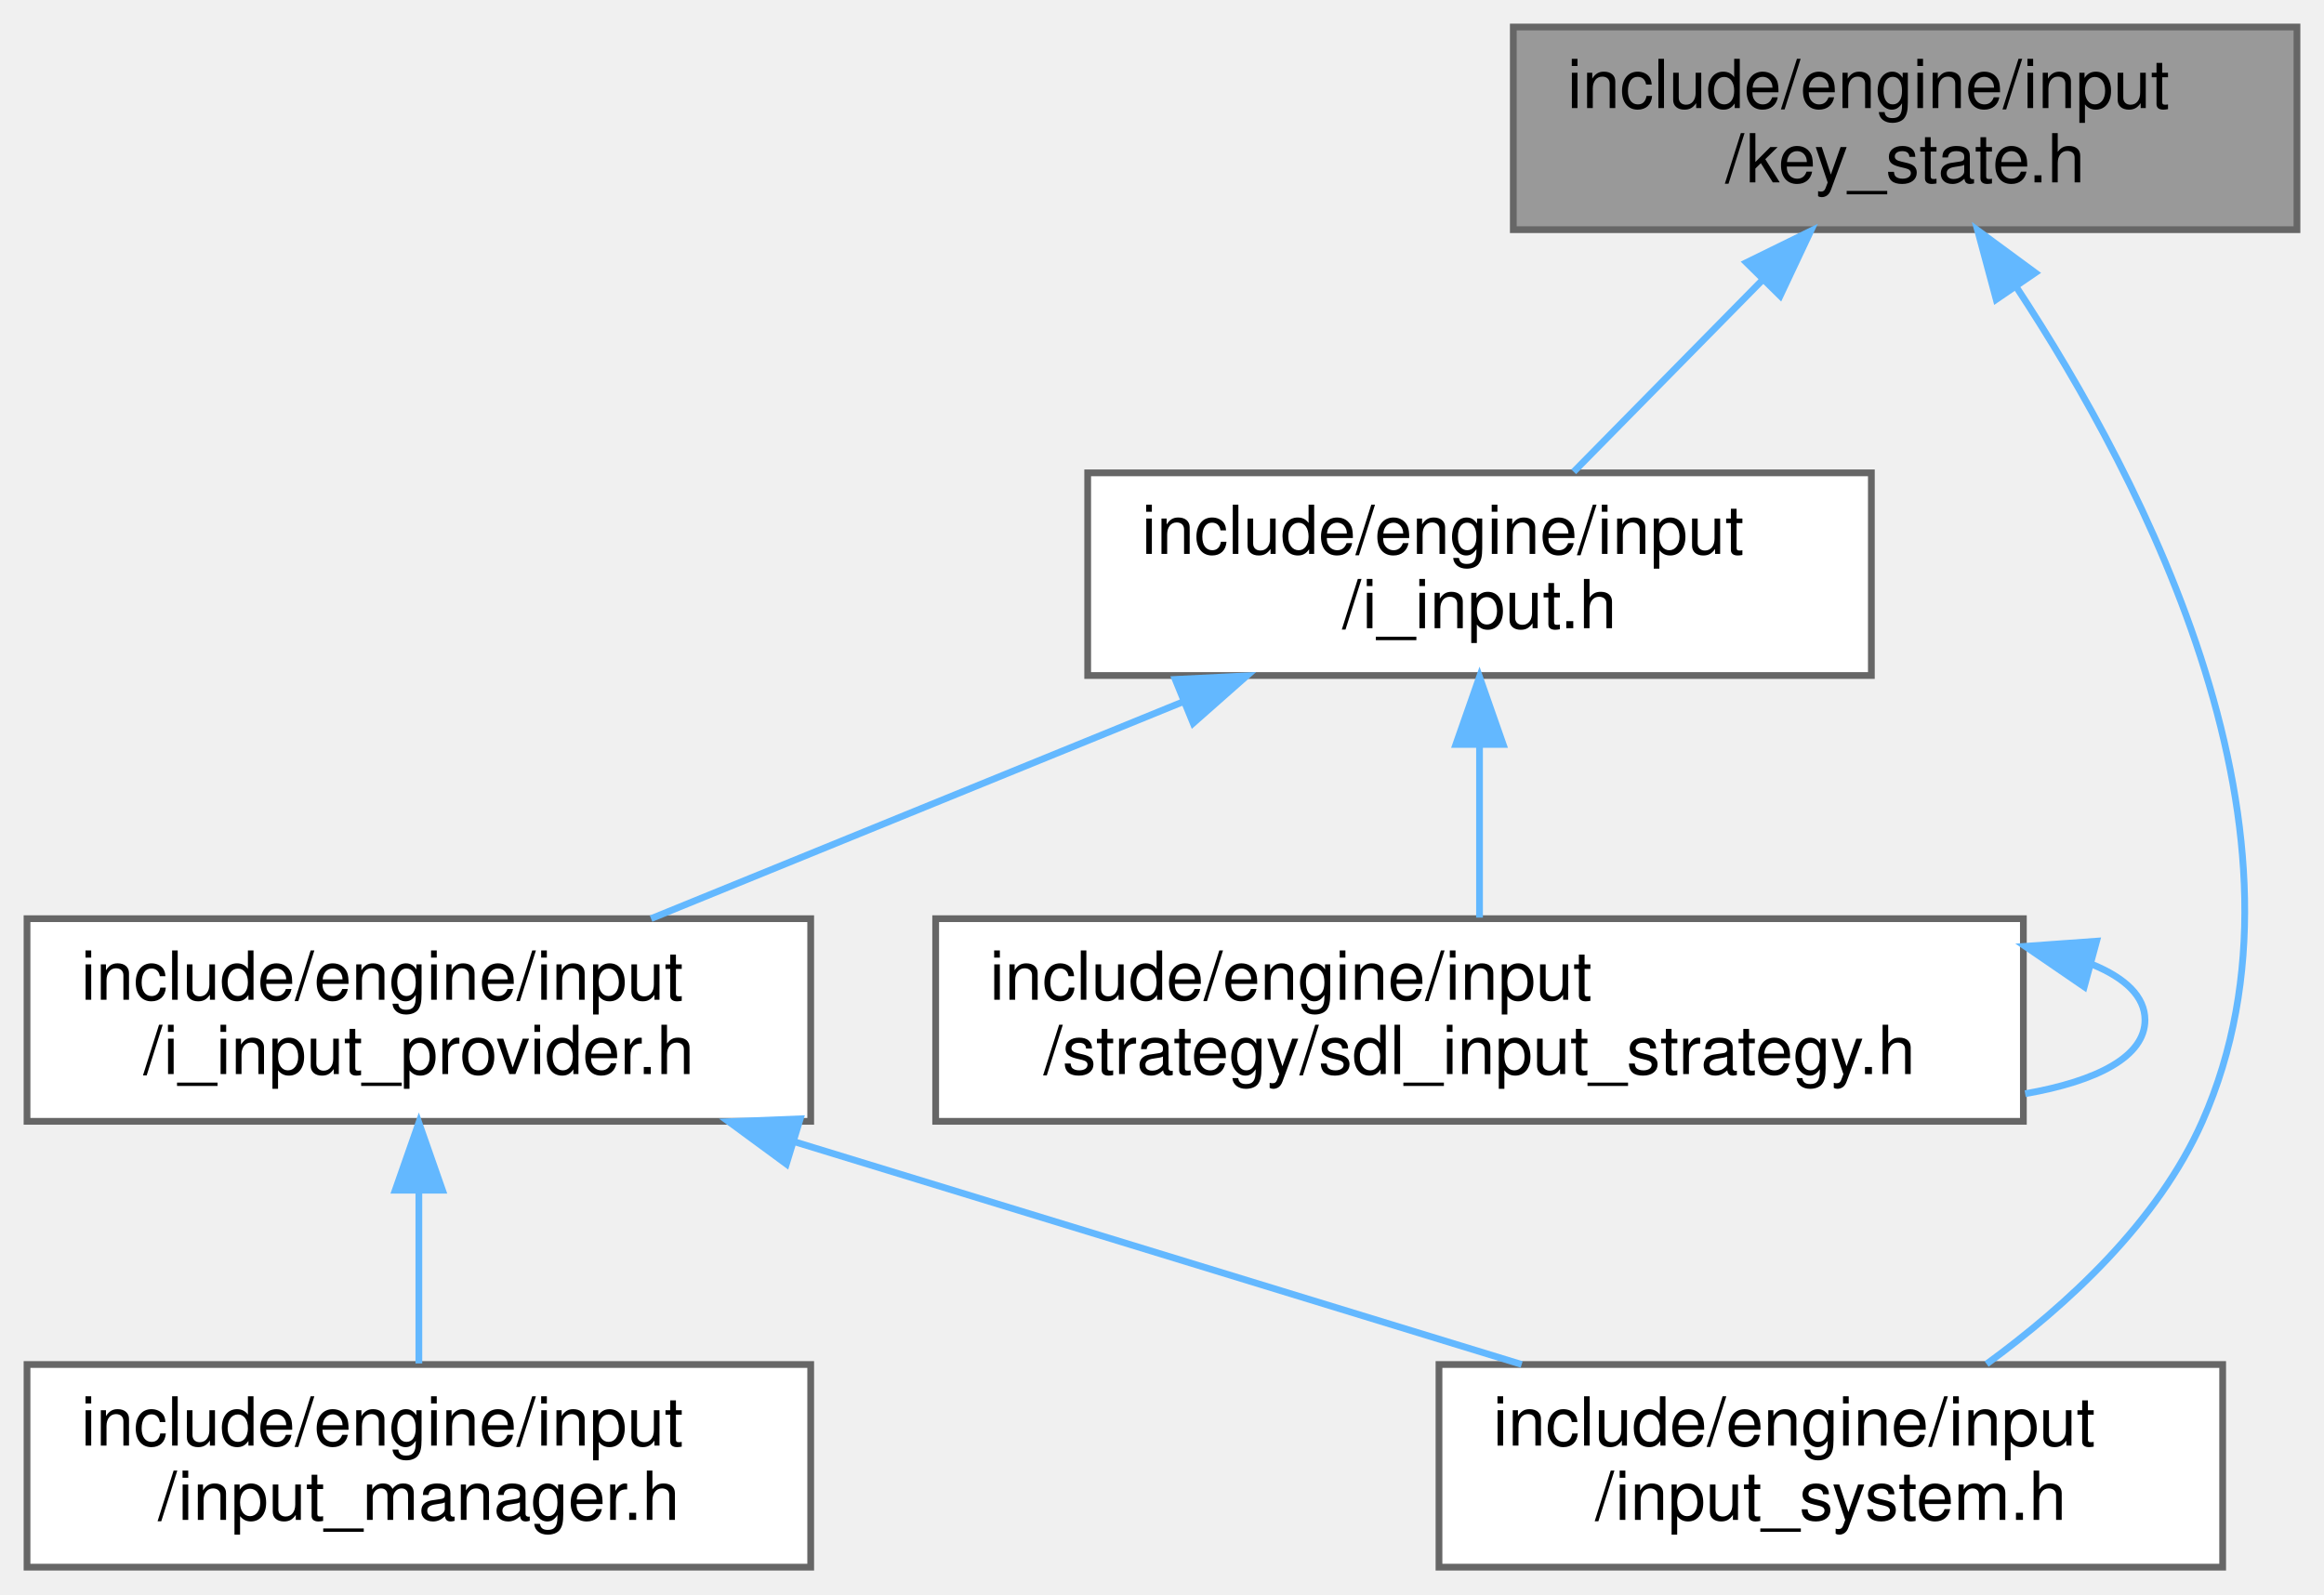
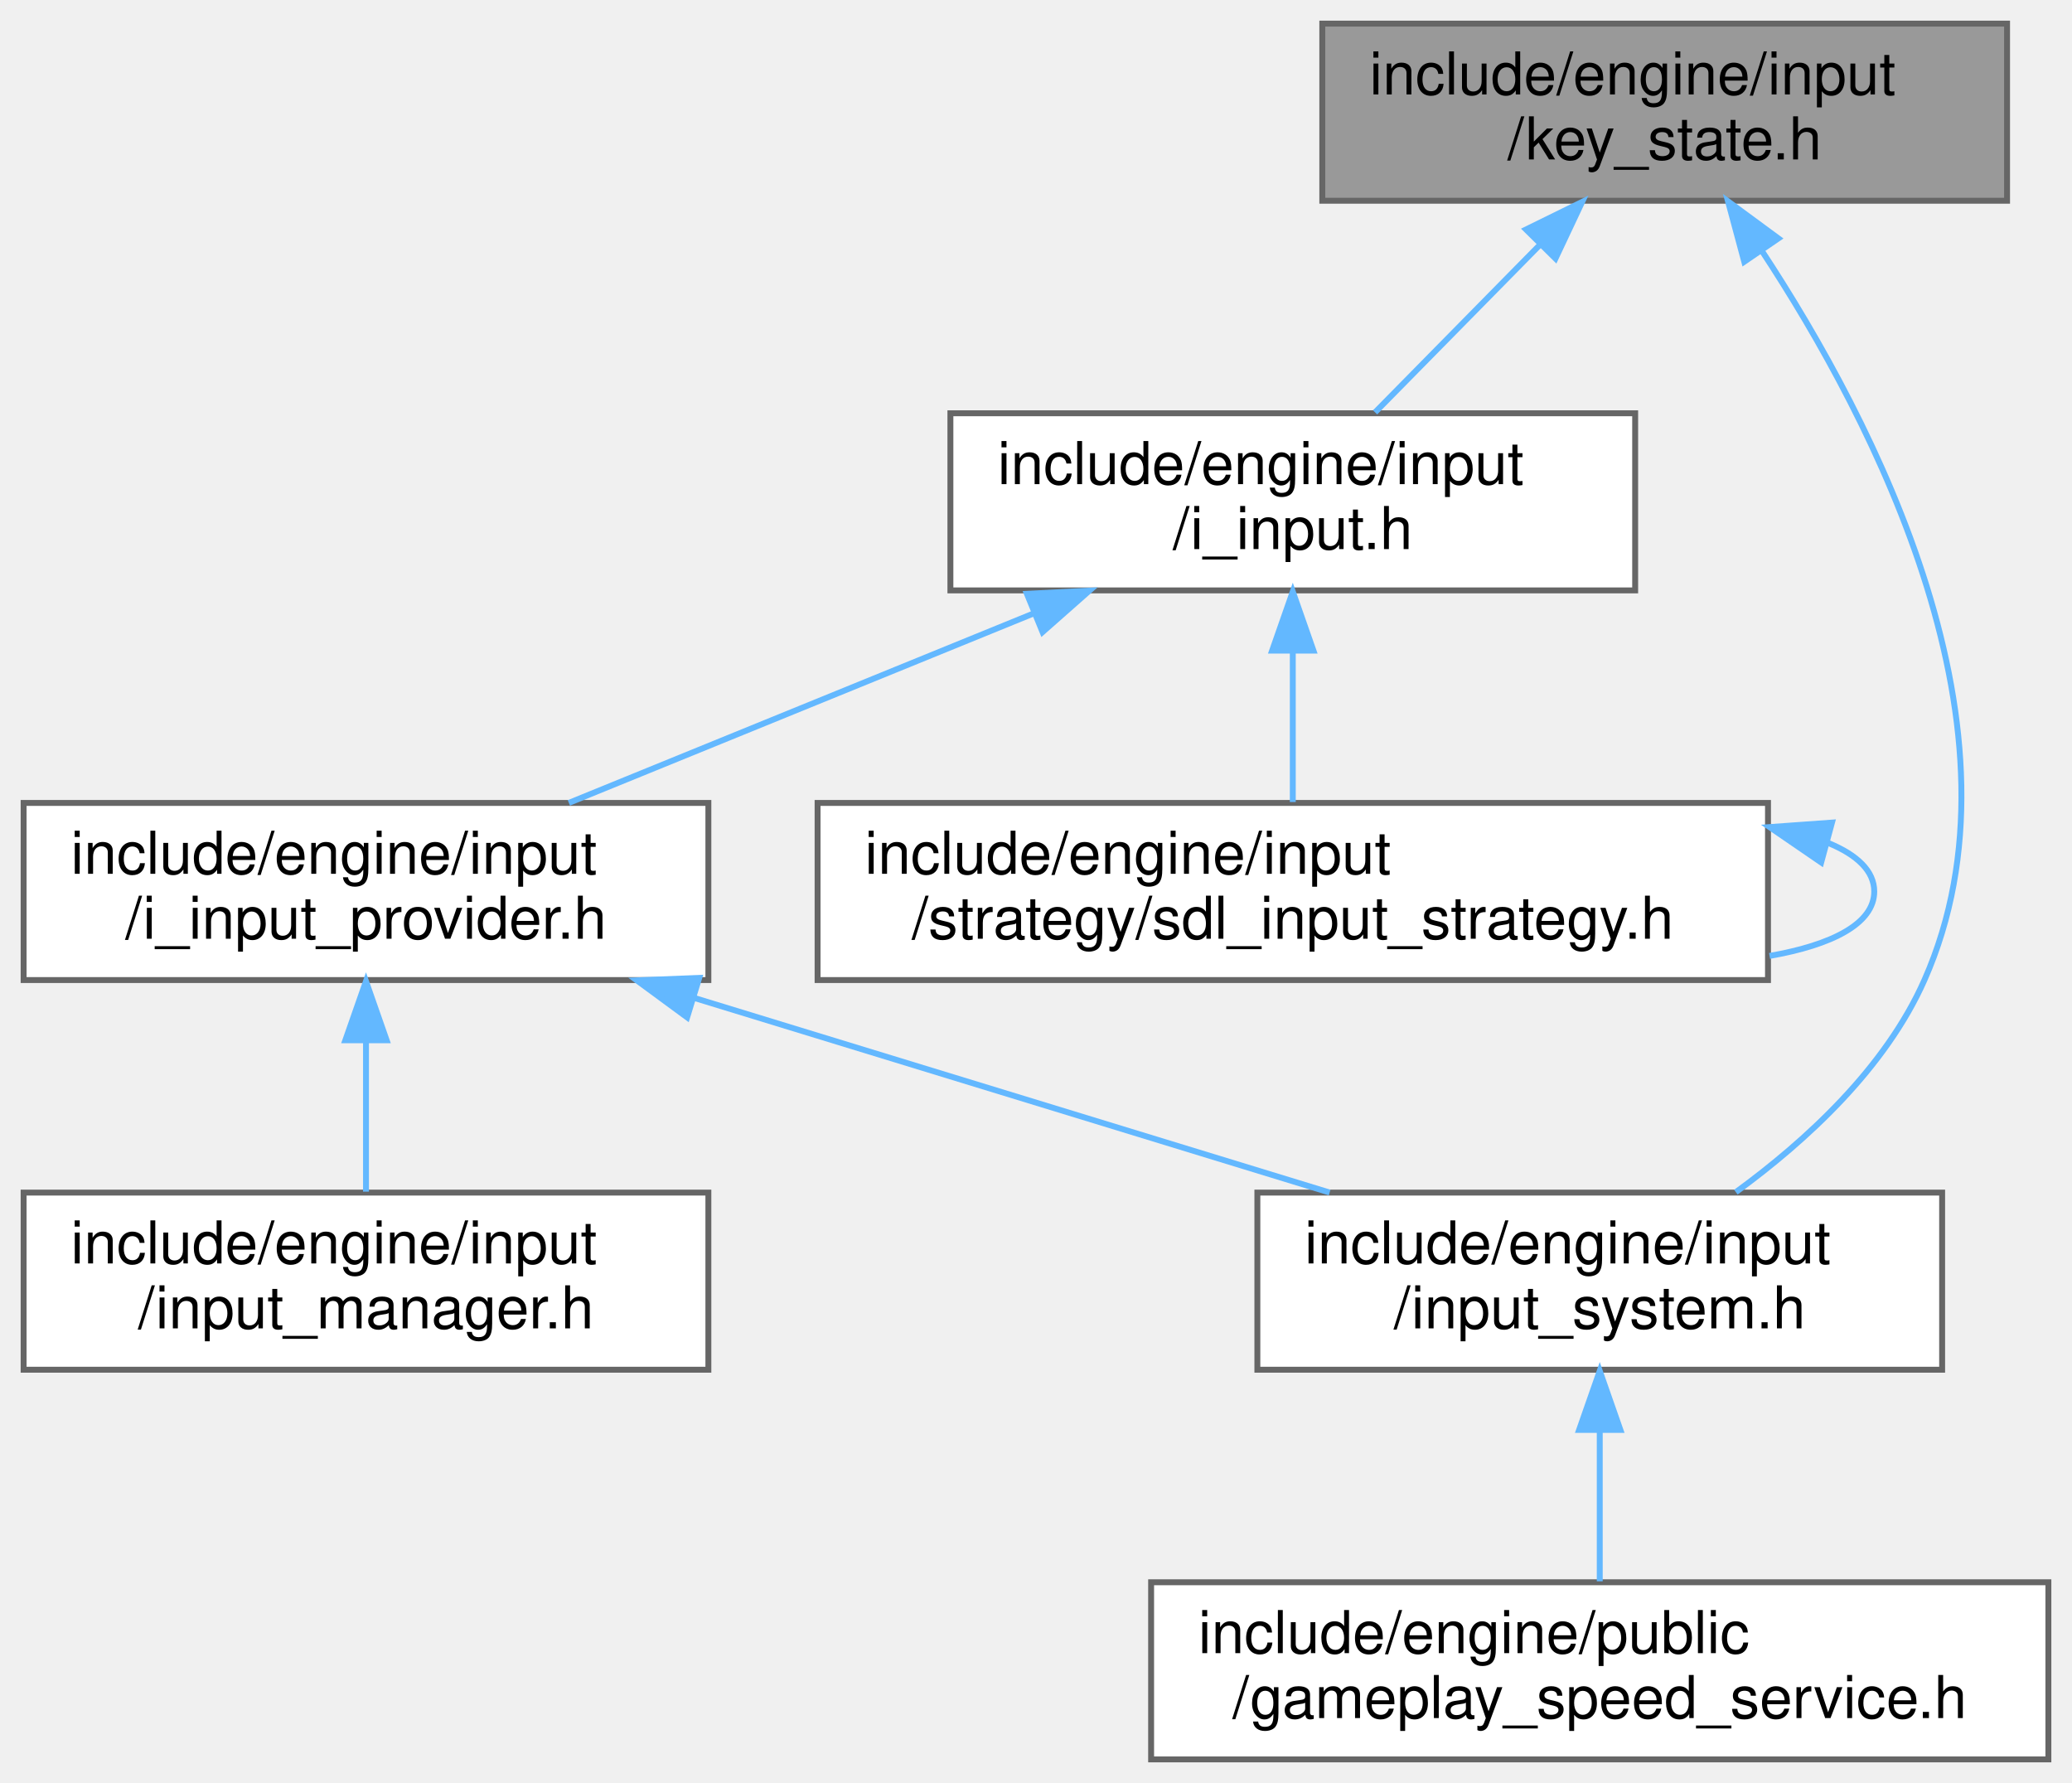
- <svg xmlns="http://www.w3.org/2000/svg" xmlns:xlink="http://www.w3.org/1999/xlink" width="344pt" height="236pt" viewBox="0.00 0.00 344.00 236.00">
-   <g id="graph0" class="graph" transform="scale(1 1) rotate(0) translate(4 232)">
+ <svg xmlns="http://www.w3.org/2000/svg" xmlns:xlink="http://www.w3.org/1999/xlink" width="351pt" height="302pt" viewBox="0.00 0.00 351.00 302.00">
+   <g id="graph0" class="graph" transform="scale(1 1) rotate(0) translate(4 298)">
    <g id="Node000001" class="node">
      <g id="a_Node000001">
        <a xlink:title=" ">
-           <polygon fill="#999999" stroke="#666666" points="336,-228 220,-228 220,-198 336,-198 336,-228" />
-           <text text-anchor="start" x="228" y="-216" font-family="Helvetica,sans-Serif" font-size="10.00">include/engine/input</text>
-           <text text-anchor="middle" x="278" y="-205" font-family="Helvetica,sans-Serif" font-size="10.00">/key_state.h</text>
+           <polygon fill="#999999" stroke="#666666" points="336,-294 220,-294 220,-264 336,-264 336,-294" />
+           <text text-anchor="start" x="228" y="-282" font-family="Helvetica,sans-Serif" font-size="10.00">include/engine/input</text>
+           <text text-anchor="middle" x="278" y="-271" font-family="Helvetica,sans-Serif" font-size="10.00">/key_state.h</text>
        </a>
      </g>
    </g>
    <g id="Node000002" class="node">
      <g id="a_Node000002">
        <a xlink:href="i__input_8h.html" target="_top" xlink:title=" ">
-           <polygon fill="white" stroke="#666666" points="273,-162 157,-162 157,-132 273,-132 273,-162" />
-           <text text-anchor="start" x="165" y="-150" font-family="Helvetica,sans-Serif" font-size="10.00">include/engine/input</text>
-           <text text-anchor="middle" x="215" y="-139" font-family="Helvetica,sans-Serif" font-size="10.00">/i_input.h</text>
+           <polygon fill="white" stroke="#666666" points="273,-228 157,-228 157,-198 273,-198 273,-228" />
+           <text text-anchor="start" x="165" y="-216" font-family="Helvetica,sans-Serif" font-size="10.00">include/engine/input</text>
+           <text text-anchor="middle" x="215" y="-205" font-family="Helvetica,sans-Serif" font-size="10.00">/i_input.h</text>
        </a>
      </g>
    </g>
    <g id="edge1_Node000001_Node000002" class="edge">
      <g id="a_edge1_Node000001_Node000002">
        <a xlink:title=" ">
-           <path fill="none" stroke="#63b8ff" d="M256.98,-190.65C247.75,-181.27 237.17,-170.53 228.94,-162.16" />
-           <polygon fill="#63b8ff" stroke="#63b8ff" points="254.51,-193.13 264.02,-197.8 259.5,-188.21 254.51,-193.13" />
+           <path fill="none" stroke="#63b8ff" d="M256.98,-256.65C247.75,-247.27 237.17,-236.53 228.94,-228.16" />
+           <polygon fill="#63b8ff" stroke="#63b8ff" points="254.51,-259.13 264.02,-263.8 259.5,-254.21 254.51,-259.13" />
        </a>
      </g>
    </g>
    <g id="Node000005" class="node">
      <g id="a_Node000005">
        <a xlink:href="input__system_8h.html" target="_top" xlink:title=" ">
-           <polygon fill="white" stroke="#666666" points="325,-30 209,-30 209,0 325,0 325,-30" />
-           <text text-anchor="start" x="217" y="-18" font-family="Helvetica,sans-Serif" font-size="10.00">include/engine/input</text>
-           <text text-anchor="middle" x="267" y="-7" font-family="Helvetica,sans-Serif" font-size="10.00">/input_system.h</text>
+           <polygon fill="white" stroke="#666666" points="325,-96 209,-96 209,-66 325,-66 325,-96" />
+           <text text-anchor="start" x="217" y="-84" font-family="Helvetica,sans-Serif" font-size="10.00">include/engine/input</text>
+           <text text-anchor="middle" x="267" y="-73" font-family="Helvetica,sans-Serif" font-size="10.00">/input_system.h</text>
        </a>
      </g>
    </g>
-     <g id="edge7_Node000001_Node000005" class="edge">
-       <g id="a_edge7_Node000001_Node000005">
+     <g id="edge8_Node000001_Node000005" class="edge">
+       <g id="a_edge8_Node000001_Node000005">
        <a xlink:title=" ">
-           <path fill="none" stroke="#63b8ff" d="M294.39,-189.62C313.61,-160.44 340.64,-108.13 322,-66 315.42,-51.13 302,-38.79 290.06,-30.08" />
-           <polygon fill="#63b8ff" stroke="#63b8ff" points="291.48,-187.67 288.73,-197.9 297.26,-191.62 291.48,-187.67" />
+           <path fill="none" stroke="#63b8ff" d="M294.39,-255.62C313.61,-226.44 340.64,-174.13 322,-132 315.42,-117.13 302,-104.79 290.06,-96.08" />
+           <polygon fill="#63b8ff" stroke="#63b8ff" points="291.48,-253.67 288.73,-263.9 297.26,-257.62 291.48,-253.67" />
        </a>
      </g>
    </g>
    <g id="Node000003" class="node">
      <g id="a_Node000003">
        <a xlink:href="i__input__provider_8h.html" target="_top" xlink:title=" ">
-           <polygon fill="white" stroke="#666666" points="116,-96 0,-96 0,-66 116,-66 116,-96" />
-           <text text-anchor="start" x="8" y="-84" font-family="Helvetica,sans-Serif" font-size="10.00">include/engine/input</text>
-           <text text-anchor="middle" x="58" y="-73" font-family="Helvetica,sans-Serif" font-size="10.00">/i_input_provider.h</text>
+           <polygon fill="white" stroke="#666666" points="116,-162 0,-162 0,-132 116,-132 116,-162" />
+           <text text-anchor="start" x="8" y="-150" font-family="Helvetica,sans-Serif" font-size="10.00">include/engine/input</text>
+           <text text-anchor="middle" x="58" y="-139" font-family="Helvetica,sans-Serif" font-size="10.00">/i_input_provider.h</text>
        </a>
      </g>
    </g>
    <g id="edge2_Node000002_Node000003" class="edge">
      <g id="a_edge2_Node000002_Node000003">
        <a xlink:title=" ">
-           <path fill="none" stroke="#63b8ff" d="M170.98,-128.05C146.1,-117.91 115.47,-105.43 92.37,-96.01" />
-           <polygon fill="#63b8ff" stroke="#63b8ff" points="169.96,-131.42 180.55,-131.95 172.61,-124.94 169.96,-131.42" />
+           <path fill="none" stroke="#63b8ff" d="M170.98,-194.05C146.1,-183.91 115.47,-171.43 92.37,-162.01" />
+           <polygon fill="#63b8ff" stroke="#63b8ff" points="169.96,-197.42 180.55,-197.95 172.61,-190.94 169.96,-197.42" />
        </a>
      </g>
    </g>
-     <g id="Node000006" class="node">
-       <g id="a_Node000006">
+     <g id="Node000007" class="node">
+       <g id="a_Node000007">
        <a xlink:href="sdl__input__strategy_8h.html" target="_top" xlink:title=" ">
-           <polygon fill="white" stroke="#666666" points="295.5,-96 134.5,-96 134.5,-66 295.5,-66 295.5,-96" />
-           <text text-anchor="start" x="142.5" y="-84" font-family="Helvetica,sans-Serif" font-size="10.00">include/engine/input</text>
-           <text text-anchor="middle" x="215" y="-73" font-family="Helvetica,sans-Serif" font-size="10.00">/strategy/sdl_input_strategy.h</text>
+           <polygon fill="white" stroke="#666666" points="295.5,-162 134.5,-162 134.5,-132 295.5,-132 295.5,-162" />
+           <text text-anchor="start" x="142.5" y="-150" font-family="Helvetica,sans-Serif" font-size="10.00">include/engine/input</text>
+           <text text-anchor="middle" x="215" y="-139" font-family="Helvetica,sans-Serif" font-size="10.00">/strategy/sdl_input_strategy.h</text>
        </a>
      </g>
    </g>
-     <g id="edge5_Node000002_Node000006" class="edge">
-       <g id="a_edge5_Node000002_Node000006">
+     <g id="edge6_Node000002_Node000007" class="edge">
+       <g id="a_edge6_Node000002_Node000007">
        <a xlink:title=" ">
-           <path fill="none" stroke="#63b8ff" d="M215,-121.54C215,-112.96 215,-103.61 215,-96.16" />
-           <polygon fill="#63b8ff" stroke="#63b8ff" points="211.5,-121.8 215,-131.8 218.5,-121.8 211.5,-121.8" />
+           <path fill="none" stroke="#63b8ff" d="M215,-187.54C215,-178.96 215,-169.61 215,-162.16" />
+           <polygon fill="#63b8ff" stroke="#63b8ff" points="211.5,-187.8 215,-197.8 218.5,-187.8 211.5,-187.8" />
        </a>
      </g>
    </g>
    <g id="Node000004" class="node">
      <g id="a_Node000004">
        <a xlink:href="input__manager_8h.html" target="_top" xlink:title=" ">
-           <polygon fill="white" stroke="#666666" points="116,-30 0,-30 0,0 116,0 116,-30" />
-           <text text-anchor="start" x="8" y="-18" font-family="Helvetica,sans-Serif" font-size="10.00">include/engine/input</text>
-           <text text-anchor="middle" x="58" y="-7" font-family="Helvetica,sans-Serif" font-size="10.00">/input_manager.h</text>
+           <polygon fill="white" stroke="#666666" points="116,-96 0,-96 0,-66 116,-66 116,-96" />
+           <text text-anchor="start" x="8" y="-84" font-family="Helvetica,sans-Serif" font-size="10.00">include/engine/input</text>
+           <text text-anchor="middle" x="58" y="-73" font-family="Helvetica,sans-Serif" font-size="10.00">/input_manager.h</text>
        </a>
      </g>
    </g>
    <g id="edge3_Node000003_Node000004" class="edge">
      <g id="a_edge3_Node000003_Node000004">
        <a xlink:title=" ">
-           <path fill="none" stroke="#63b8ff" d="M58,-55.54C58,-46.96 58,-37.61 58,-30.16" />
-           <polygon fill="#63b8ff" stroke="#63b8ff" points="54.5,-55.8 58,-65.8 61.5,-55.8 54.5,-55.8" />
+           <path fill="none" stroke="#63b8ff" d="M58,-121.54C58,-112.96 58,-103.61 58,-96.16" />
+           <polygon fill="#63b8ff" stroke="#63b8ff" points="54.5,-121.8 58,-131.8 61.5,-121.8 54.5,-121.8" />
        </a>
      </g>
    </g>
    <g id="edge4_Node000003_Node000005" class="edge">
      <g id="a_edge4_Node000003_Node000005">
        <a xlink:title=" ">
-           <path fill="none" stroke="#63b8ff" d="M113.55,-62.99C147.18,-52.69 189.55,-39.72 221.24,-30.01" />
-           <polygon fill="#63b8ff" stroke="#63b8ff" points="112.4,-59.68 103.87,-65.95 114.45,-66.37 112.4,-59.68" />
+           <path fill="none" stroke="#63b8ff" d="M113.55,-128.99C147.18,-118.69 189.55,-105.72 221.24,-96.01" />
+           <polygon fill="#63b8ff" stroke="#63b8ff" points="112.4,-125.68 103.87,-131.95 114.45,-132.37 112.4,-125.68" />
        </a>
      </g>
    </g>
-     <g id="edge6_Node000006_Node000006" class="edge">
-       <g id="a_edge6_Node000006_Node000006">
+     <g id="Node000006" class="node">
+       <g id="a_Node000006">
+         <a xlink:href="gameplay__speed__service_8h.html" target="_top" xlink:title=" ">
+           <polygon fill="white" stroke="#666666" points="343,-30 191,-30 191,0 343,0 343,-30" />
+           <text text-anchor="start" x="199" y="-18" font-family="Helvetica,sans-Serif" font-size="10.00">include/engine/public</text>
+           <text text-anchor="middle" x="267" y="-7" font-family="Helvetica,sans-Serif" font-size="10.00">/gameplay_speed_service.h</text>
+         </a>
+       </g>
+     </g>
+     <g id="edge5_Node000005_Node000006" class="edge">
+       <g id="a_edge5_Node000005_Node000006">
        <a xlink:title=" ">
-           <path fill="none" stroke="#63b8ff" d="M305.71,-89.22C310.6,-87.21 313.5,-84.47 313.5,-81 313.5,-75.59 306.43,-71.95 295.77,-70.09" />
-           <polygon fill="#63b8ff" stroke="#63b8ff" points="304.51,-85.92 295.77,-91.91 306.34,-92.67 304.51,-85.92" />
+           <path fill="none" stroke="#63b8ff" d="M267,-55.54C267,-46.96 267,-37.61 267,-30.16" />
+           <polygon fill="#63b8ff" stroke="#63b8ff" points="263.5,-55.8 267,-65.8 270.5,-55.8 263.5,-55.8" />
+         </a>
+       </g>
+     </g>
+     <g id="edge7_Node000007_Node000007" class="edge">
+       <g id="a_edge7_Node000007_Node000007">
+         <a xlink:title=" ">
+           <path fill="none" stroke="#63b8ff" d="M305.71,-155.22C310.6,-153.21 313.5,-150.47 313.5,-147 313.5,-141.59 306.43,-137.95 295.77,-136.09" />
+           <polygon fill="#63b8ff" stroke="#63b8ff" points="304.51,-151.92 295.77,-157.91 306.34,-158.67 304.51,-151.92" />
        </a>
      </g>
    </g>
  </g>
</svg>
